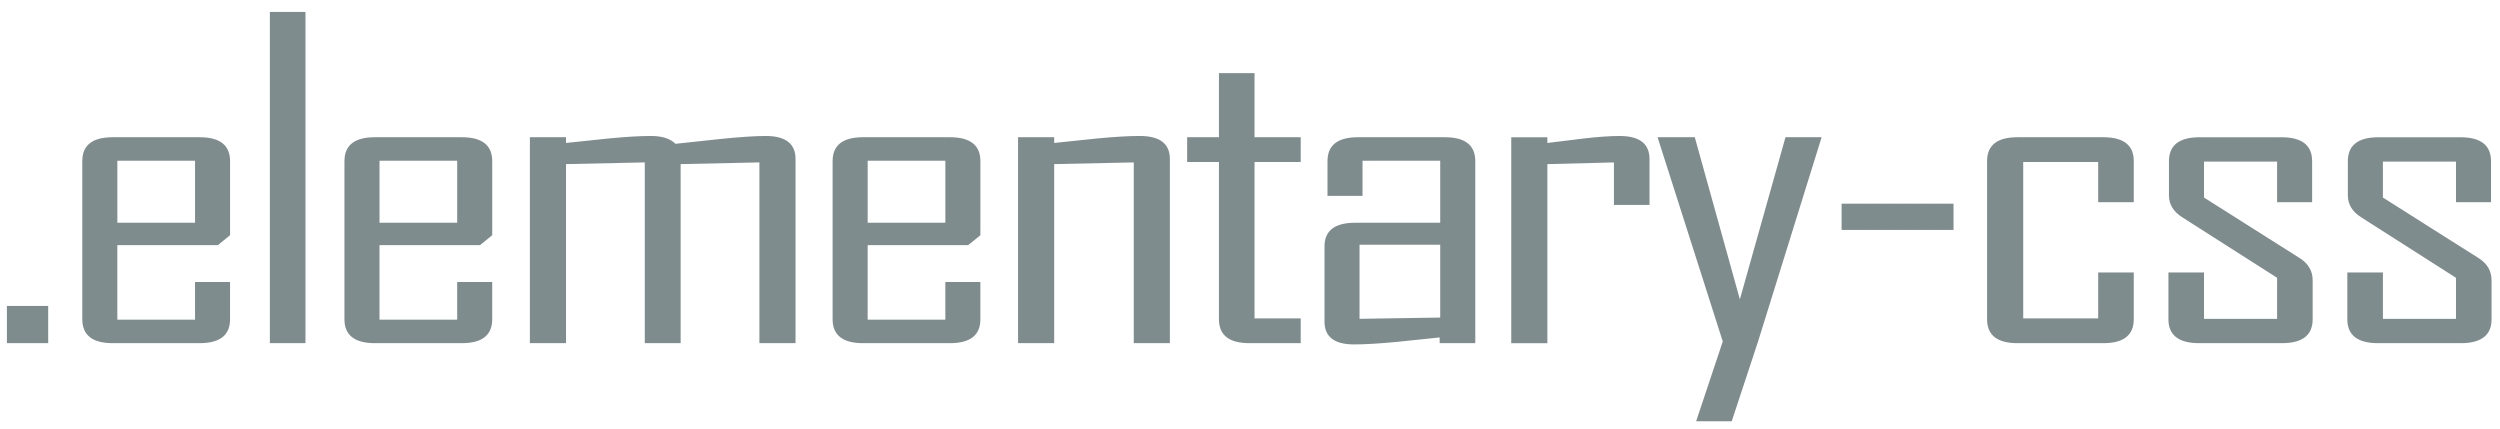
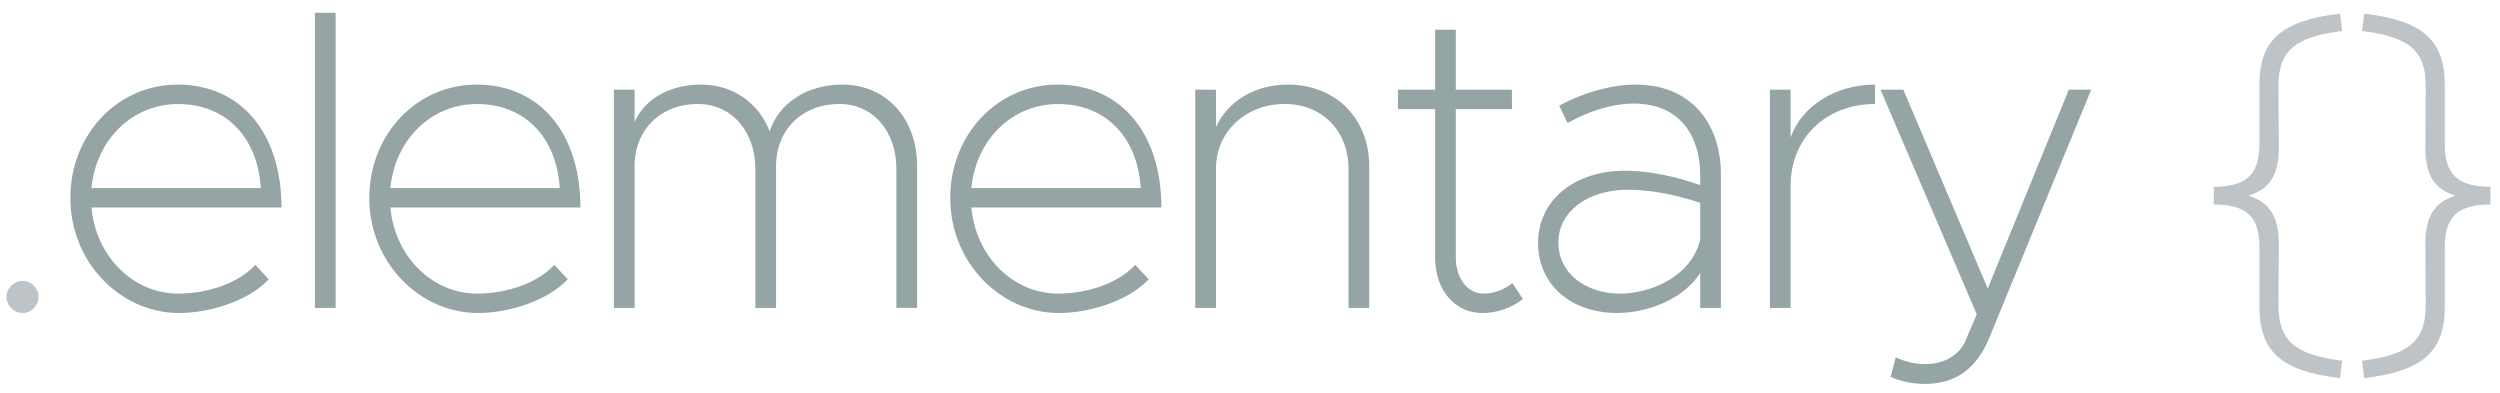
- <svg xmlns="http://www.w3.org/2000/svg" focusable="false" height="24" shape-rendering="geometricPrecision" version="1.1" viewBox="0 0 140 24" width="140">
-   <path fill="#7f8C8D" d="m 139.527,17.878 q 0,1.339 -1.719,1.339 l -4.639,0 q -1.719,0 -1.719,-1.339 l 0,-2.619 1.993,0 0,2.596 4.092,0 0,-2.299 -5.294,-3.378 q -0.761,-0.474 -0.761,-1.233 l 0,-1.92 q 0,-1.339 1.719,-1.339 l 4.579,0 q 1.719,0 1.719,1.339 l 0,2.299 -1.962,0 0,-2.276 -4.092,0 0,2.015 5.339,3.378 q 0.745,0.462 0.745,1.256 l 0,2.181 z m -10.018,0 q 0,1.339 -1.719,1.339 l -4.639,0 q -1.719,0 -1.719,-1.339 l 0,-2.619 1.993,0 0,2.596 4.092,0 0,-2.299 -5.294,-3.378 q -0.761,-0.474 -0.761,-1.233 l 0,-1.92 q 0,-1.339 1.719,-1.339 l 4.579,0 q 1.719,0 1.719,1.339 l 0,2.299 -1.962,0 0,-2.276 -4.092,0 0,2.015 5.339,3.378 q 0.745,0.462 0.745,1.256 l 0,2.181 z m -10.018,0 q 0,1.339 -1.704,1.339 l -4.807,0 q -1.704,0 -1.704,-1.339 l 0,-8.854 q 0,-1.339 1.704,-1.339 l 4.807,0 q 1.704,0 1.704,1.339 l 0,2.299 -1.993,0 0,-2.252 -4.198,0 0,8.759 4.198,0 0,-2.572 1.993,0 0,2.619 z m -10.094,-5.002 -6.267,0 0,-1.47 6.267,0 0,1.47 z m -7.386,-5.191 -3.559,11.437 -1.475,4.468 -1.993,0 1.491,-4.468 -3.651,-11.437 2.084,0 2.525,9.079 2.555,-9.079 2.023,0 z m -9.638,3.793 -1.993,0 0,-2.382 -3.727,0.095 0,10.027 -2.023,0 0,-11.532 2.023,0 0,0.32 q 1.004,-0.119 2.023,-0.249 1.217,-0.142 2.023,-0.142 1.673,0 1.673,1.292 l 0,2.572 z m -9.759,7.739 -1.993,0 0,-0.32 q -1.202,0.13 -2.403,0.249 -1.491,0.142 -2.388,0.142 -1.658,0 -1.658,-1.28 l 0,-4.207 q 0,-1.327 1.719,-1.327 l 4.761,0 0,-3.473 -4.35,0 0,1.967 -1.962,0 0,-1.944 q 0,-1.339 1.704,-1.339 l 4.868,0 q 1.704,0 1.704,1.339 l 0,10.193 z m -1.962,-1.434 0,-4.077 -4.518,0 0,4.148 4.518,-0.071 z m -7.812,1.434 -2.875,0 q -1.704,0 -1.704,-1.339 l 0,-8.806 -1.78,0 0,-1.387 1.78,0 0,-3.591 1.993,0 0,3.591 2.586,0 0,1.387 -2.586,0 0,8.759 2.586,0 0,1.387 z m -7.326,0 -2.023,0 0,-10.122 -4.457,0.095 0,10.027 -2.023,0 0,-11.532 2.023,0 0,0.32 q 1.186,-0.119 2.388,-0.249 1.46,-0.142 2.403,-0.142 1.688,0 1.688,1.292 l 0,10.311 z M 54.902,17.878 q 0,1.339 -1.704,1.339 l -4.868,0 q -1.704,0 -1.704,-1.339 l 0,-8.854 q 0,-1.339 1.704,-1.339 l 4.868,0 q 1.704,0 1.704,1.339 l 0,4.148 -0.685,0.557 -5.628,0 0,4.172 4.35,0 0,-2.11 1.962,0 0,2.086 z m -1.962,-5.405 0,-3.473 -4.35,0 0,3.473 4.35,0 z m -8.39,6.744 -2.023,0 0,-10.122 -4.411,0.095 0,10.027 -2.008,0 0,-10.122 -4.411,0.095 0,10.027 -2.023,0 0,-11.532 2.023,0 0,0.32 q 1.186,-0.119 2.373,-0.249 1.445,-0.142 2.388,-0.142 0.928,0 1.369,0.439 1.278,-0.13 2.54,-0.273 1.658,-0.166 2.51,-0.166 1.673,0 1.673,1.292 l 0,10.311 z M 27.565,17.878 q 0,1.339 -1.704,1.339 l -4.868,0 q -1.704,0 -1.704,-1.339 l 0,-8.854 q 0,-1.339 1.704,-1.339 l 4.868,0 q 1.704,0 1.704,1.339 l 0,4.148 -0.685,0.557 -5.628,0 0,4.172 4.35,0 0,-2.11 1.962,0 0,2.086 z m -1.962,-5.405 0,-3.473 -4.35,0 0,3.473 4.35,0 z m -8.497,6.744 -1.993,0 0,-18.549 1.993,0 0,18.549 z m -4.222,-1.339 q 0,1.339 -1.704,1.339 l -4.868,0 q -1.704,0 -1.704,-1.339 l 0,-8.854 q 0,-1.339 1.704,-1.339 l 4.868,0 q 1.704,0 1.704,1.339 l 0,4.148 -0.685,0.557 -5.628,0 0,4.172 4.35,0 0,-2.11 1.962,0 0,2.086 z m -1.962,-5.405 0,-3.473 -4.35,0 0,3.473 4.35,0 z m -8.223,6.744 -2.312,0 0,-2.086 2.312,0 0,2.086 z" />
+ <svg xmlns="http://www.w3.org/2000/svg" focusable="false" height="22" shape-rendering="geometricPrecision" version="1.1" viewBox="0 0 140 22" width="140">
+   <path fill="#BDC3C7" d="m 1.286,17.529 c 0.473,0 0.875,-0.426 0.875,-0.922 0,-0.449 -0.402,-0.875 -0.875,-0.875 -0.52,0 -0.922,0.426 -0.922,0.875 0,0.497 0.402,0.922 0.922,0.922 z" />
+   <path fill="#95A5A6" d="m 107.815,21.502 c 1.702,-0.024 2.861,-0.828 3.594,-2.601 l 5.698,-13.88 -1.253,0 -4.54,11.137 -4.729,-11.137 -1.277,0 5.391,12.579 -0.709,1.655 c -0.449,0.757 -1.23,1.135 -2.199,1.135 -0.544,0 -1.111,-0.142 -1.631,-0.378 l -0.284,1.088 c 0.544,0.26 1.253,0.402 1.939,0.402 z m -7.541,-13.809 0,-2.672 -1.159,0 0,12.224 1.159,0 0,-6.833 c 0,-2.672 1.963,-4.587 4.729,-4.587 l 0,-1.088 c -2.246,0 -4.114,1.23 -4.729,2.956 z m -8.68,-2.956 c -1.253,0 -2.79,0.378 -4.28,1.182 l 0.473,0.969 c 1.135,-0.638 2.459,-1.088 3.689,-1.088 2.814,0 3.736,2.081 3.736,3.996 l 0,0.567 c -1.348,-0.473 -2.861,-0.804 -4.209,-0.804 -2.837,0 -4.871,1.655 -4.871,4.043 0,2.364 1.868,3.925 4.422,3.925 1.726,0 3.736,-0.78 4.658,-2.246 l 0,1.963 1.159,0 0,-7.448 c 0,-2.956 -1.726,-5.06 -4.776,-5.06 z M 90.719,16.442 c -1.939,0 -3.452,-1.159 -3.452,-2.861 0,-1.726 1.631,-2.956 3.901,-2.956 1.395,0 2.837,0.331 4.043,0.733 l 0,2.057 c -0.473,2.033 -2.719,3.027 -4.493,3.027 z m -6.026,-0.591 c -0.426,0.355 -1.017,0.591 -1.608,0.591 -0.899,0 -1.561,-0.851 -1.561,-2.033 l 0,-8.299 3.145,0 0,-1.088 -3.145,0 0,-3.358 -1.159,0 0,3.358 -2.081,0 0,1.088 2.081,0 0,8.299 c 0,1.821 1.088,3.121 2.648,3.121 0.828,0 1.631,-0.284 2.27,-0.78 L 84.693,15.851 Z M 72.114,4.737 c -1.844,0 -3.381,0.946 -4.02,2.388 l 0,-2.104 -1.159,0 0,12.224 1.159,0 0,-7.803 c 0,-2.057 1.655,-3.618 3.854,-3.618 2.104,0 3.57,1.513 3.57,3.641 l 0,7.779 1.159,0 0,-7.945 c 0,-2.672 -1.892,-4.563 -4.563,-4.563 z M 59.268,16.442 c -2.577,0 -4.634,-2.128 -4.871,-4.824 l 10.64,0 c 0,-4.138 -2.246,-6.881 -5.817,-6.881 -3.334,0 -6.006,2.766 -6.006,6.36 0,3.594 2.814,6.431 6.077,6.431 1.868,0 3.996,-0.757 5.036,-1.892 l -0.757,-0.804 c -0.922,1.017 -2.648,1.608 -4.303,1.608 z M 59.245,5.825 c 2.743,0 4.469,1.939 4.634,4.705 l -9.482,0 c 0.26,-2.719 2.294,-4.705 4.847,-4.705 z M 47.146,4.737 c -1.939,0 -3.547,1.04 -4.043,2.625 -0.615,-1.608 -2.057,-2.625 -3.854,-2.625 -1.773,0 -3.168,0.828 -3.712,2.104 l 0,-1.821 -1.159,0 0,12.224 1.159,0 0,-7.945 c 0,-2.033 1.466,-3.476 3.547,-3.476 1.868,0 3.216,1.513 3.216,3.641 l 0,7.779 1.159,0 0,-7.945 c 0,-2.033 1.466,-3.476 3.547,-3.476 1.868,0 3.192,1.513 3.192,3.641 l 0,7.779 1.159,0 0,-7.945 c 0,-2.672 -1.726,-4.563 -4.209,-4.563 z M 26.734,16.442 c -2.577,0 -4.634,-2.128 -4.871,-4.824 l 10.64,0 c 0,-4.138 -2.246,-6.881 -5.817,-6.881 -3.334,0 -6.006,2.766 -6.006,6.36 0,3.594 2.814,6.431 6.077,6.431 1.868,0 3.996,-0.757 5.036,-1.892 l -0.757,-0.804 c -0.922,1.017 -2.648,1.608 -4.303,1.608 z M 26.71,5.825 c 2.743,0 4.469,1.939 4.634,4.705 l -9.482,0 c 0.26,-2.719 2.294,-4.705 4.847,-4.705 z m -9.073,11.421 1.159,0 0,-16.528 -1.159,0 0,16.528 z M 9.994,16.442 c -2.577,0 -4.634,-2.128 -4.871,-4.824 l 10.64,0 c 0,-4.138 -2.246,-6.881 -5.817,-6.881 -3.334,0 -6.006,2.766 -6.006,6.36 0,3.594 2.814,6.431 6.077,6.431 1.868,0 3.996,-0.757 5.036,-1.892 l -0.757,-0.804 c -0.922,1.017 -2.648,1.608 -4.303,1.608 z M 9.97,5.825 c 2.743,0 4.469,1.939 4.634,4.705 l -9.482,0 C 5.383,7.811 7.416,5.825 9.97,5.825 Z" />
+   <path fill="#BDC3C7" d="m 132.393,21.171 c 3.31,-0.378 4.516,-1.513 4.516,-3.996 l 0,-3.334 c 0,-1.702 0.709,-2.388 2.554,-2.388 l 0,-0.993 c -1.844,0 -2.554,-0.709 -2.554,-2.388 l 0,-3.31 c 0,-2.483 -1.206,-3.618 -4.516,-3.996 l -0.118,0.969 c 2.696,0.331 3.57,1.135 3.57,3.121 l -0.024,3.405 c 0,1.561 0.52,2.341 1.679,2.696 -1.182,0.378 -1.679,1.159 -1.679,2.719 l 0.024,3.381 c 0,2.01 -0.899,2.814 -3.57,3.145 l 0.118,0.969 z m -1.351,0 0.118,-0.969 C 128.488,19.87 127.59,19.066 127.59,17.056 l 0.024,-3.381 c 0,-1.561 -0.52,-2.341 -1.702,-2.719 1.182,-0.355 1.702,-1.135 1.702,-2.696 L 127.59,4.856 c 0,-1.986 0.875,-2.79 3.57,-3.121 l -0.118,-0.969 c -3.31,0.378 -4.516,1.513 -4.516,3.996 l 0,3.31 c 0,1.679 -0.709,2.388 -2.554,2.388 l 0,0.993 c 1.844,0 2.554,0.686 2.554,2.388 l 0,3.334 c 0,2.483 1.206,3.618 4.516,3.996 z" />
</svg>
